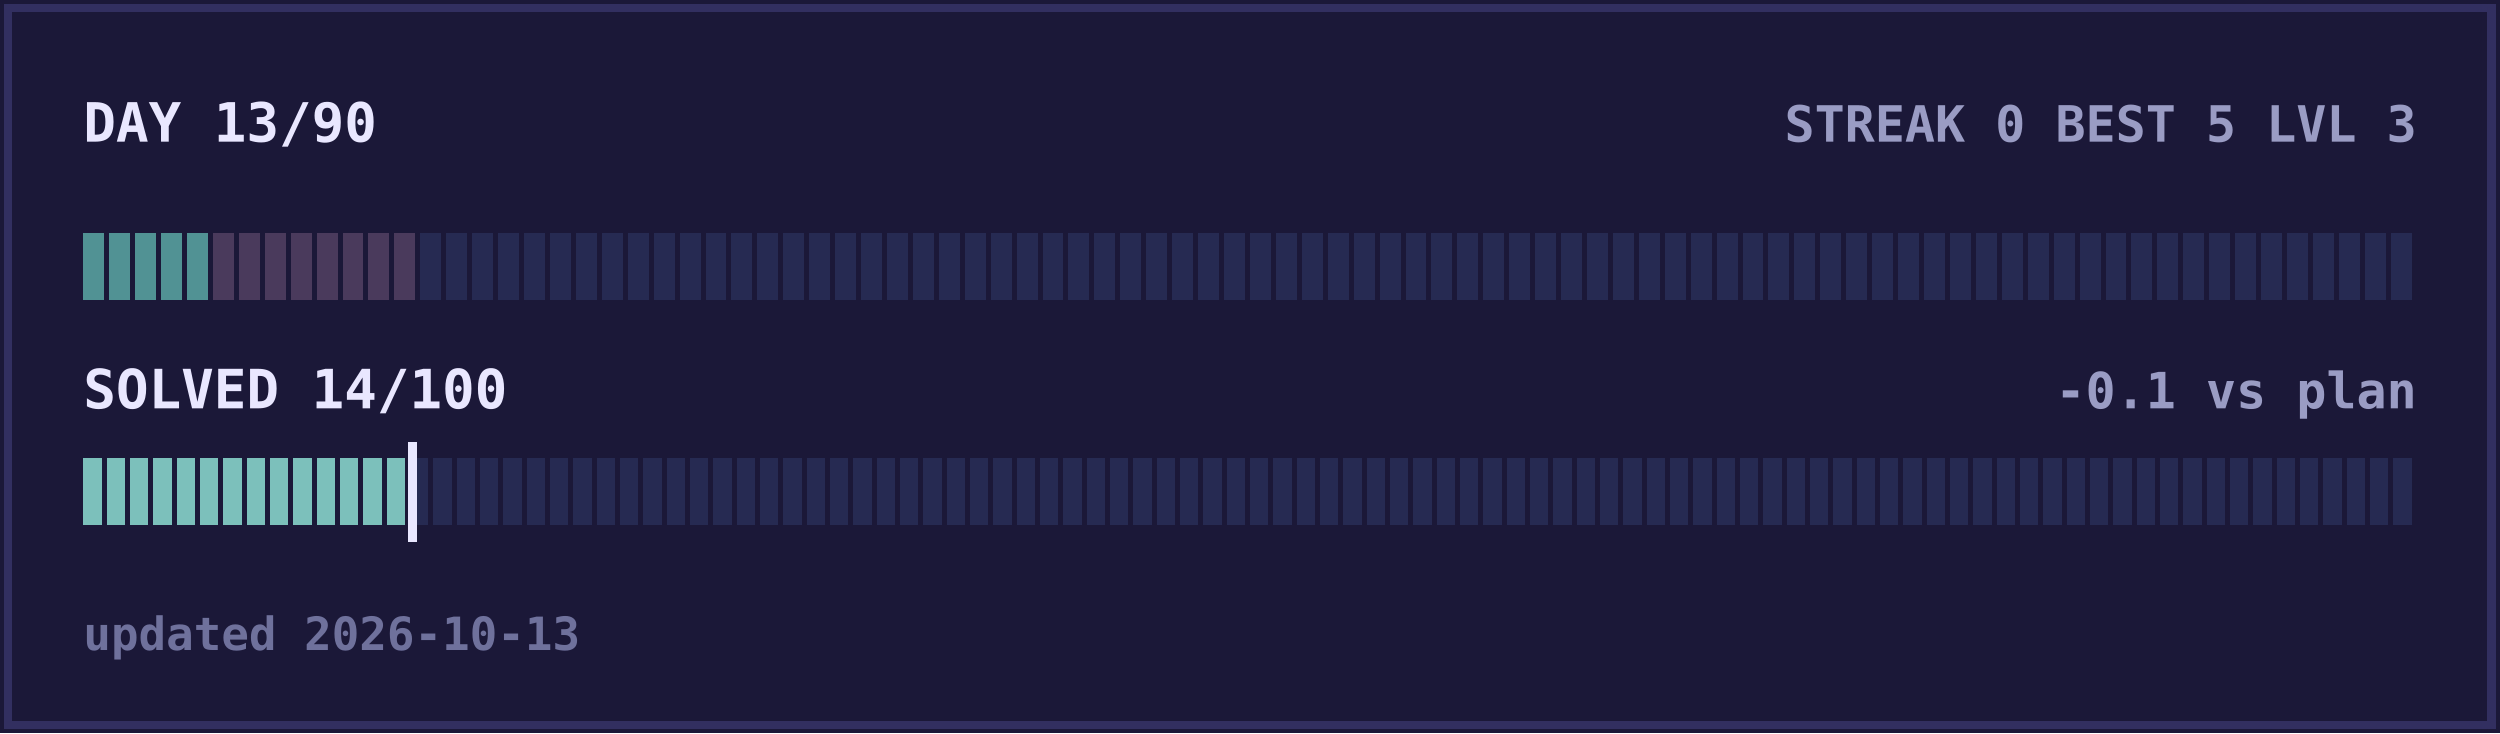
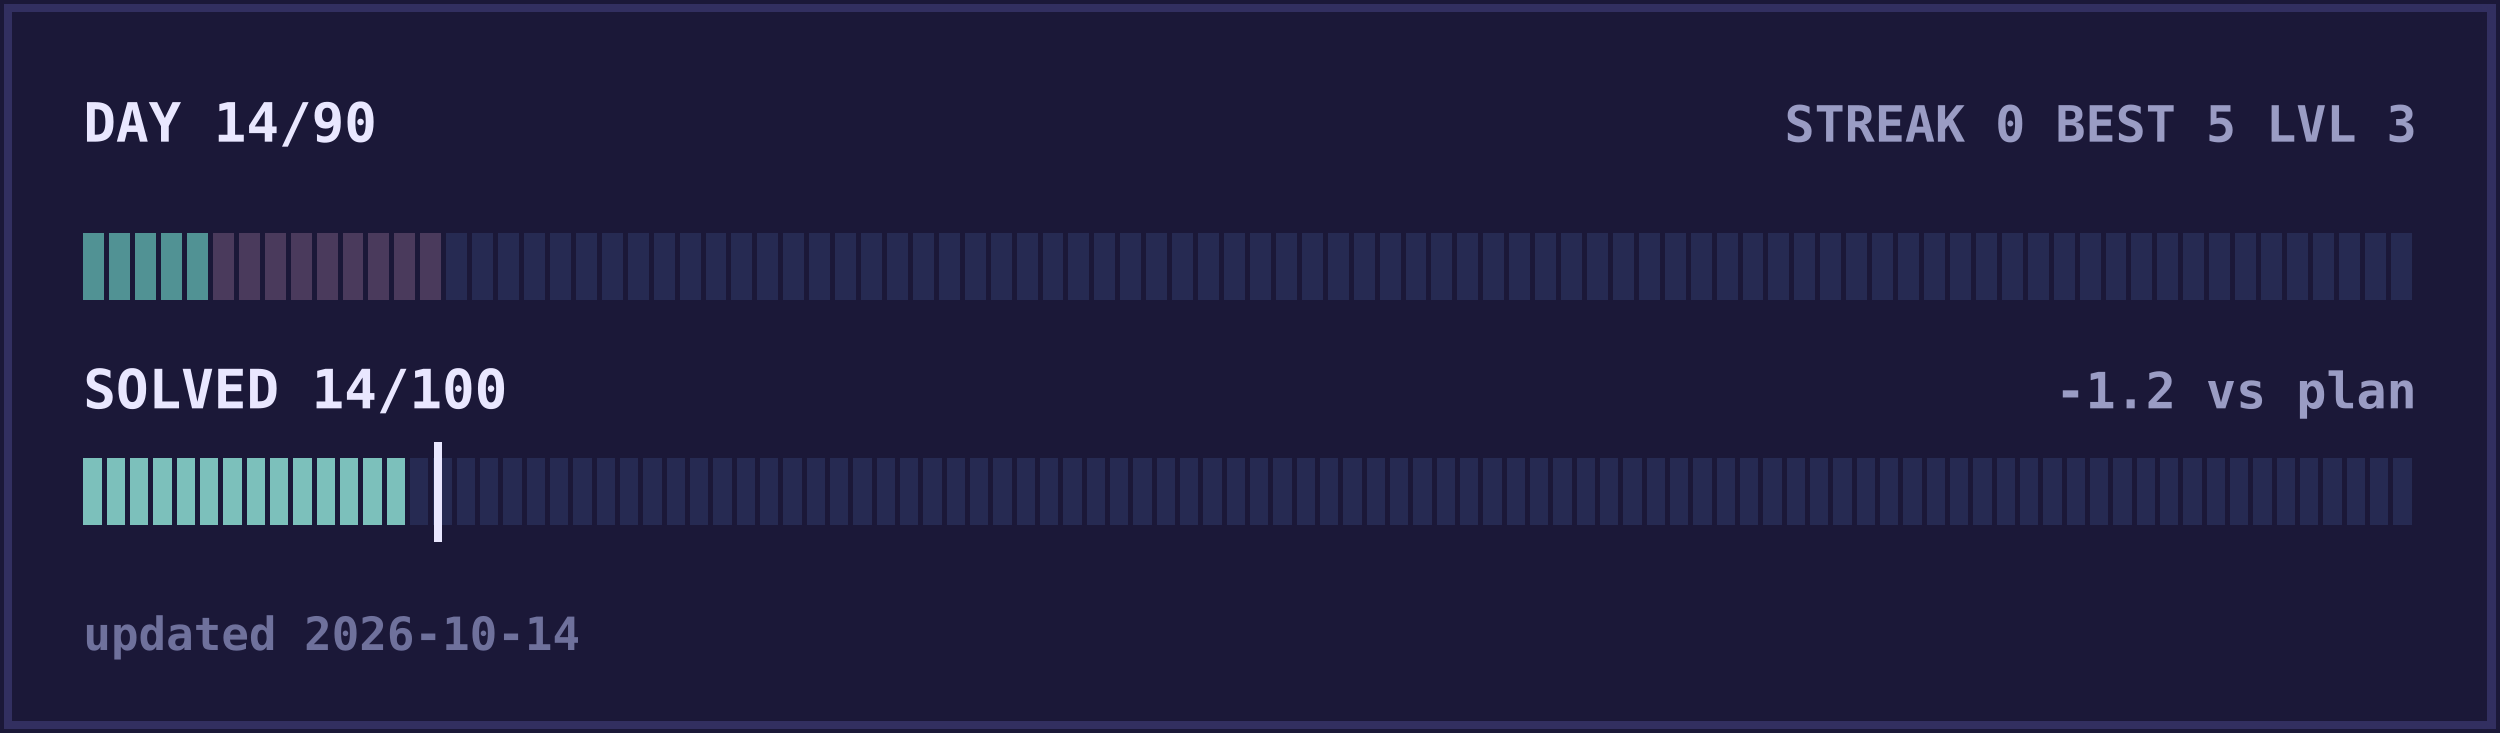
<svg xmlns="http://www.w3.org/2000/svg" width="600" height="176" viewBox="0 0 600 176" shape-rendering="crispEdges">
  <rect width="600" height="176" fill="#1b1838" />
  <rect x="2" y="2" width="596" height="172" fill="none" stroke="#322f60" stroke-width="2" />
-   <text x="20" y="34" fill="#e9e7ff" font-size="13" text-anchor="start" font-family="ui-monospace,Menlo,Consolas,monospace" font-weight="bold">DAY 13/90</text>
+   <text x="20" y="34" fill="#e9e7ff" font-size="13" text-anchor="start" font-family="ui-monospace,Menlo,Consolas,monospace" font-weight="bold">DAY 14/90</text>
  <text x="580" y="34" fill="#9a9cc4" font-size="12" text-anchor="end" font-family="ui-monospace,Menlo,Consolas,monospace" font-weight="bold">STREAK 0  BEST 5  LVL 3</text>
  <rect x="20.00" y="56" width="5.02" height="16" fill="#519294" />
  <rect x="26.22" y="56" width="5.02" height="16" fill="#519294" />
  <rect x="32.44" y="56" width="5.02" height="16" fill="#519294" />
  <rect x="38.67" y="56" width="5.02" height="16" fill="#519294" />
  <rect x="44.89" y="56" width="5.02" height="16" fill="#519294" />
  <rect x="51.11" y="56" width="5.02" height="16" fill="#4a3a5c" />
  <rect x="57.33" y="56" width="5.02" height="16" fill="#4a3a5c" />
  <rect x="63.56" y="56" width="5.02" height="16" fill="#4a3a5c" />
  <rect x="69.78" y="56" width="5.02" height="16" fill="#4a3a5c" />
  <rect x="76.00" y="56" width="5.02" height="16" fill="#4a3a5c" />
  <rect x="82.22" y="56" width="5.02" height="16" fill="#4a3a5c" />
  <rect x="88.44" y="56" width="5.02" height="16" fill="#4a3a5c" />
  <rect x="94.67" y="56" width="5.02" height="16" fill="#4a3a5c" />
-   <rect x="100.89" y="56" width="5.02" height="16" fill="#262a52" />
+   <rect x="100.89" y="56" width="5.02" height="16" fill="#4a3a5c" />
  <rect x="107.11" y="56" width="5.02" height="16" fill="#262a52" />
  <rect x="113.33" y="56" width="5.02" height="16" fill="#262a52" />
  <rect x="119.56" y="56" width="5.02" height="16" fill="#262a52" />
  <rect x="125.78" y="56" width="5.02" height="16" fill="#262a52" />
  <rect x="132.00" y="56" width="5.02" height="16" fill="#262a52" />
  <rect x="138.22" y="56" width="5.02" height="16" fill="#262a52" />
  <rect x="144.44" y="56" width="5.02" height="16" fill="#262a52" />
  <rect x="150.67" y="56" width="5.02" height="16" fill="#262a52" />
  <rect x="156.89" y="56" width="5.02" height="16" fill="#262a52" />
  <rect x="163.11" y="56" width="5.02" height="16" fill="#262a52" />
  <rect x="169.33" y="56" width="5.02" height="16" fill="#262a52" />
  <rect x="175.56" y="56" width="5.02" height="16" fill="#262a52" />
  <rect x="181.78" y="56" width="5.02" height="16" fill="#262a52" />
  <rect x="188.00" y="56" width="5.02" height="16" fill="#262a52" />
  <rect x="194.22" y="56" width="5.02" height="16" fill="#262a52" />
  <rect x="200.44" y="56" width="5.02" height="16" fill="#262a52" />
  <rect x="206.67" y="56" width="5.02" height="16" fill="#262a52" />
  <rect x="212.89" y="56" width="5.02" height="16" fill="#262a52" />
  <rect x="219.11" y="56" width="5.02" height="16" fill="#262a52" />
  <rect x="225.33" y="56" width="5.02" height="16" fill="#262a52" />
  <rect x="231.56" y="56" width="5.02" height="16" fill="#262a52" />
  <rect x="237.78" y="56" width="5.02" height="16" fill="#262a52" />
  <rect x="244.00" y="56" width="5.02" height="16" fill="#262a52" />
  <rect x="250.22" y="56" width="5.02" height="16" fill="#262a52" />
  <rect x="256.44" y="56" width="5.02" height="16" fill="#262a52" />
  <rect x="262.67" y="56" width="5.02" height="16" fill="#262a52" />
  <rect x="268.89" y="56" width="5.02" height="16" fill="#262a52" />
  <rect x="275.11" y="56" width="5.02" height="16" fill="#262a52" />
  <rect x="281.33" y="56" width="5.02" height="16" fill="#262a52" />
  <rect x="287.56" y="56" width="5.02" height="16" fill="#262a52" />
  <rect x="293.78" y="56" width="5.02" height="16" fill="#262a52" />
  <rect x="300.00" y="56" width="5.02" height="16" fill="#262a52" />
  <rect x="306.22" y="56" width="5.02" height="16" fill="#262a52" />
  <rect x="312.44" y="56" width="5.02" height="16" fill="#262a52" />
  <rect x="318.67" y="56" width="5.02" height="16" fill="#262a52" />
  <rect x="324.89" y="56" width="5.02" height="16" fill="#262a52" />
  <rect x="331.11" y="56" width="5.02" height="16" fill="#262a52" />
  <rect x="337.33" y="56" width="5.02" height="16" fill="#262a52" />
  <rect x="343.56" y="56" width="5.02" height="16" fill="#262a52" />
  <rect x="349.78" y="56" width="5.02" height="16" fill="#262a52" />
  <rect x="356.00" y="56" width="5.02" height="16" fill="#262a52" />
  <rect x="362.22" y="56" width="5.02" height="16" fill="#262a52" />
  <rect x="368.44" y="56" width="5.02" height="16" fill="#262a52" />
  <rect x="374.67" y="56" width="5.02" height="16" fill="#262a52" />
  <rect x="380.89" y="56" width="5.02" height="16" fill="#262a52" />
  <rect x="387.11" y="56" width="5.02" height="16" fill="#262a52" />
  <rect x="393.33" y="56" width="5.02" height="16" fill="#262a52" />
  <rect x="399.56" y="56" width="5.02" height="16" fill="#262a52" />
  <rect x="405.78" y="56" width="5.02" height="16" fill="#262a52" />
  <rect x="412.00" y="56" width="5.02" height="16" fill="#262a52" />
  <rect x="418.22" y="56" width="5.02" height="16" fill="#262a52" />
  <rect x="424.44" y="56" width="5.02" height="16" fill="#262a52" />
  <rect x="430.67" y="56" width="5.02" height="16" fill="#262a52" />
  <rect x="436.89" y="56" width="5.02" height="16" fill="#262a52" />
  <rect x="443.11" y="56" width="5.02" height="16" fill="#262a52" />
  <rect x="449.33" y="56" width="5.02" height="16" fill="#262a52" />
  <rect x="455.56" y="56" width="5.02" height="16" fill="#262a52" />
  <rect x="461.78" y="56" width="5.02" height="16" fill="#262a52" />
  <rect x="468.00" y="56" width="5.02" height="16" fill="#262a52" />
  <rect x="474.22" y="56" width="5.02" height="16" fill="#262a52" />
  <rect x="480.44" y="56" width="5.02" height="16" fill="#262a52" />
  <rect x="486.67" y="56" width="5.02" height="16" fill="#262a52" />
  <rect x="492.89" y="56" width="5.02" height="16" fill="#262a52" />
  <rect x="499.11" y="56" width="5.02" height="16" fill="#262a52" />
  <rect x="505.33" y="56" width="5.02" height="16" fill="#262a52" />
  <rect x="511.56" y="56" width="5.02" height="16" fill="#262a52" />
  <rect x="517.78" y="56" width="5.02" height="16" fill="#262a52" />
  <rect x="524.00" y="56" width="5.02" height="16" fill="#262a52" />
  <rect x="530.22" y="56" width="5.02" height="16" fill="#262a52" />
  <rect x="536.44" y="56" width="5.02" height="16" fill="#262a52" />
  <rect x="542.67" y="56" width="5.02" height="16" fill="#262a52" />
  <rect x="548.89" y="56" width="5.02" height="16" fill="#262a52" />
  <rect x="555.11" y="56" width="5.02" height="16" fill="#262a52" />
  <rect x="561.33" y="56" width="5.02" height="16" fill="#262a52" />
  <rect x="567.56" y="56" width="5.02" height="16" fill="#262a52" />
  <rect x="573.78" y="56" width="5.02" height="16" fill="#262a52" />
  <text x="20" y="98" fill="#e9e7ff" font-size="13" text-anchor="start" font-family="ui-monospace,Menlo,Consolas,monospace" font-weight="bold">SOLVED 14/100</text>
-   <text x="580" y="98" fill="#9a9cc4" font-size="12" text-anchor="end" font-family="ui-monospace,Menlo,Consolas,monospace" font-weight="bold">-0.1 vs plan</text>
+   <text x="580" y="98" fill="#9a9cc4" font-size="12" text-anchor="end" font-family="ui-monospace,Menlo,Consolas,monospace" font-weight="bold">-1.2 vs plan</text>
  <rect x="20.00" y="110" width="4.40" height="16" fill="#7cc0bb" />
  <rect x="25.60" y="110" width="4.40" height="16" fill="#7cc0bb" />
  <rect x="31.20" y="110" width="4.40" height="16" fill="#7cc0bb" />
  <rect x="36.80" y="110" width="4.40" height="16" fill="#7cc0bb" />
  <rect x="42.40" y="110" width="4.40" height="16" fill="#7cc0bb" />
  <rect x="48.00" y="110" width="4.40" height="16" fill="#7cc0bb" />
  <rect x="53.60" y="110" width="4.40" height="16" fill="#7cc0bb" />
  <rect x="59.20" y="110" width="4.40" height="16" fill="#7cc0bb" />
  <rect x="64.80" y="110" width="4.40" height="16" fill="#7cc0bb" />
  <rect x="70.40" y="110" width="4.40" height="16" fill="#7cc0bb" />
  <rect x="76.00" y="110" width="4.40" height="16" fill="#7cc0bb" />
  <rect x="81.60" y="110" width="4.40" height="16" fill="#7cc0bb" />
  <rect x="87.20" y="110" width="4.40" height="16" fill="#7cc0bb" />
  <rect x="92.80" y="110" width="4.40" height="16" fill="#7cc0bb" />
  <rect x="98.40" y="110" width="4.40" height="16" fill="#262a52" />
  <rect x="104.00" y="110" width="4.40" height="16" fill="#262a52" />
  <rect x="109.60" y="110" width="4.40" height="16" fill="#262a52" />
  <rect x="115.20" y="110" width="4.40" height="16" fill="#262a52" />
  <rect x="120.80" y="110" width="4.40" height="16" fill="#262a52" />
  <rect x="126.40" y="110" width="4.40" height="16" fill="#262a52" />
  <rect x="132.00" y="110" width="4.40" height="16" fill="#262a52" />
  <rect x="137.60" y="110" width="4.40" height="16" fill="#262a52" />
  <rect x="143.20" y="110" width="4.40" height="16" fill="#262a52" />
  <rect x="148.80" y="110" width="4.40" height="16" fill="#262a52" />
  <rect x="154.40" y="110" width="4.40" height="16" fill="#262a52" />
  <rect x="160.00" y="110" width="4.40" height="16" fill="#262a52" />
  <rect x="165.60" y="110" width="4.40" height="16" fill="#262a52" />
  <rect x="171.20" y="110" width="4.40" height="16" fill="#262a52" />
  <rect x="176.80" y="110" width="4.40" height="16" fill="#262a52" />
  <rect x="182.40" y="110" width="4.40" height="16" fill="#262a52" />
  <rect x="188.00" y="110" width="4.40" height="16" fill="#262a52" />
  <rect x="193.60" y="110" width="4.40" height="16" fill="#262a52" />
  <rect x="199.20" y="110" width="4.40" height="16" fill="#262a52" />
  <rect x="204.80" y="110" width="4.40" height="16" fill="#262a52" />
  <rect x="210.40" y="110" width="4.40" height="16" fill="#262a52" />
  <rect x="216.00" y="110" width="4.40" height="16" fill="#262a52" />
  <rect x="221.60" y="110" width="4.40" height="16" fill="#262a52" />
  <rect x="227.20" y="110" width="4.40" height="16" fill="#262a52" />
  <rect x="232.80" y="110" width="4.40" height="16" fill="#262a52" />
  <rect x="238.40" y="110" width="4.40" height="16" fill="#262a52" />
  <rect x="244.00" y="110" width="4.40" height="16" fill="#262a52" />
  <rect x="249.60" y="110" width="4.40" height="16" fill="#262a52" />
  <rect x="255.20" y="110" width="4.40" height="16" fill="#262a52" />
  <rect x="260.80" y="110" width="4.40" height="16" fill="#262a52" />
  <rect x="266.40" y="110" width="4.40" height="16" fill="#262a52" />
  <rect x="272.00" y="110" width="4.40" height="16" fill="#262a52" />
  <rect x="277.60" y="110" width="4.40" height="16" fill="#262a52" />
  <rect x="283.20" y="110" width="4.40" height="16" fill="#262a52" />
  <rect x="288.80" y="110" width="4.40" height="16" fill="#262a52" />
  <rect x="294.40" y="110" width="4.40" height="16" fill="#262a52" />
  <rect x="300.00" y="110" width="4.40" height="16" fill="#262a52" />
  <rect x="305.60" y="110" width="4.40" height="16" fill="#262a52" />
  <rect x="311.20" y="110" width="4.40" height="16" fill="#262a52" />
  <rect x="316.80" y="110" width="4.40" height="16" fill="#262a52" />
  <rect x="322.40" y="110" width="4.40" height="16" fill="#262a52" />
  <rect x="328.00" y="110" width="4.40" height="16" fill="#262a52" />
  <rect x="333.60" y="110" width="4.40" height="16" fill="#262a52" />
  <rect x="339.20" y="110" width="4.40" height="16" fill="#262a52" />
  <rect x="344.80" y="110" width="4.40" height="16" fill="#262a52" />
  <rect x="350.40" y="110" width="4.40" height="16" fill="#262a52" />
  <rect x="356.00" y="110" width="4.40" height="16" fill="#262a52" />
  <rect x="361.60" y="110" width="4.40" height="16" fill="#262a52" />
  <rect x="367.20" y="110" width="4.40" height="16" fill="#262a52" />
  <rect x="372.80" y="110" width="4.40" height="16" fill="#262a52" />
  <rect x="378.40" y="110" width="4.40" height="16" fill="#262a52" />
  <rect x="384.00" y="110" width="4.40" height="16" fill="#262a52" />
  <rect x="389.60" y="110" width="4.40" height="16" fill="#262a52" />
  <rect x="395.20" y="110" width="4.40" height="16" fill="#262a52" />
  <rect x="400.80" y="110" width="4.40" height="16" fill="#262a52" />
  <rect x="406.40" y="110" width="4.40" height="16" fill="#262a52" />
  <rect x="412.00" y="110" width="4.40" height="16" fill="#262a52" />
  <rect x="417.60" y="110" width="4.40" height="16" fill="#262a52" />
  <rect x="423.20" y="110" width="4.40" height="16" fill="#262a52" />
  <rect x="428.80" y="110" width="4.40" height="16" fill="#262a52" />
  <rect x="434.40" y="110" width="4.40" height="16" fill="#262a52" />
  <rect x="440.00" y="110" width="4.40" height="16" fill="#262a52" />
  <rect x="445.60" y="110" width="4.40" height="16" fill="#262a52" />
  <rect x="451.20" y="110" width="4.40" height="16" fill="#262a52" />
  <rect x="456.80" y="110" width="4.40" height="16" fill="#262a52" />
  <rect x="462.40" y="110" width="4.40" height="16" fill="#262a52" />
  <rect x="468.00" y="110" width="4.40" height="16" fill="#262a52" />
  <rect x="473.60" y="110" width="4.40" height="16" fill="#262a52" />
  <rect x="479.20" y="110" width="4.40" height="16" fill="#262a52" />
  <rect x="484.80" y="110" width="4.40" height="16" fill="#262a52" />
  <rect x="490.40" y="110" width="4.40" height="16" fill="#262a52" />
  <rect x="496.00" y="110" width="4.40" height="16" fill="#262a52" />
  <rect x="501.60" y="110" width="4.40" height="16" fill="#262a52" />
  <rect x="507.20" y="110" width="4.40" height="16" fill="#262a52" />
  <rect x="512.80" y="110" width="4.40" height="16" fill="#262a52" />
  <rect x="518.40" y="110" width="4.40" height="16" fill="#262a52" />
  <rect x="524.00" y="110" width="4.40" height="16" fill="#262a52" />
  <rect x="529.60" y="110" width="4.40" height="16" fill="#262a52" />
  <rect x="535.20" y="110" width="4.40" height="16" fill="#262a52" />
  <rect x="540.80" y="110" width="4.40" height="16" fill="#262a52" />
  <rect x="546.40" y="110" width="4.40" height="16" fill="#262a52" />
  <rect x="552.00" y="110" width="4.40" height="16" fill="#262a52" />
  <rect x="557.60" y="110" width="4.40" height="16" fill="#262a52" />
  <rect x="563.20" y="110" width="4.40" height="16" fill="#262a52" />
  <rect x="568.80" y="110" width="4.40" height="16" fill="#262a52" />
  <rect x="574.40" y="110" width="4.40" height="16" fill="#262a52" />
-   <rect x="98.0" y="106" width="2" height="24" fill="#e9e7ff" />
-   <text x="20" y="156" fill="#6f719c" font-size="11" text-anchor="start" font-family="ui-monospace,Menlo,Consolas,monospace" font-weight="bold">updated 2026-10-13</text>
+   <rect x="104.1" y="106" width="2" height="24" fill="#e9e7ff" />
+   <text x="20" y="156" fill="#6f719c" font-size="11" text-anchor="start" font-family="ui-monospace,Menlo,Consolas,monospace" font-weight="bold">updated 2026-10-14</text>
</svg>
